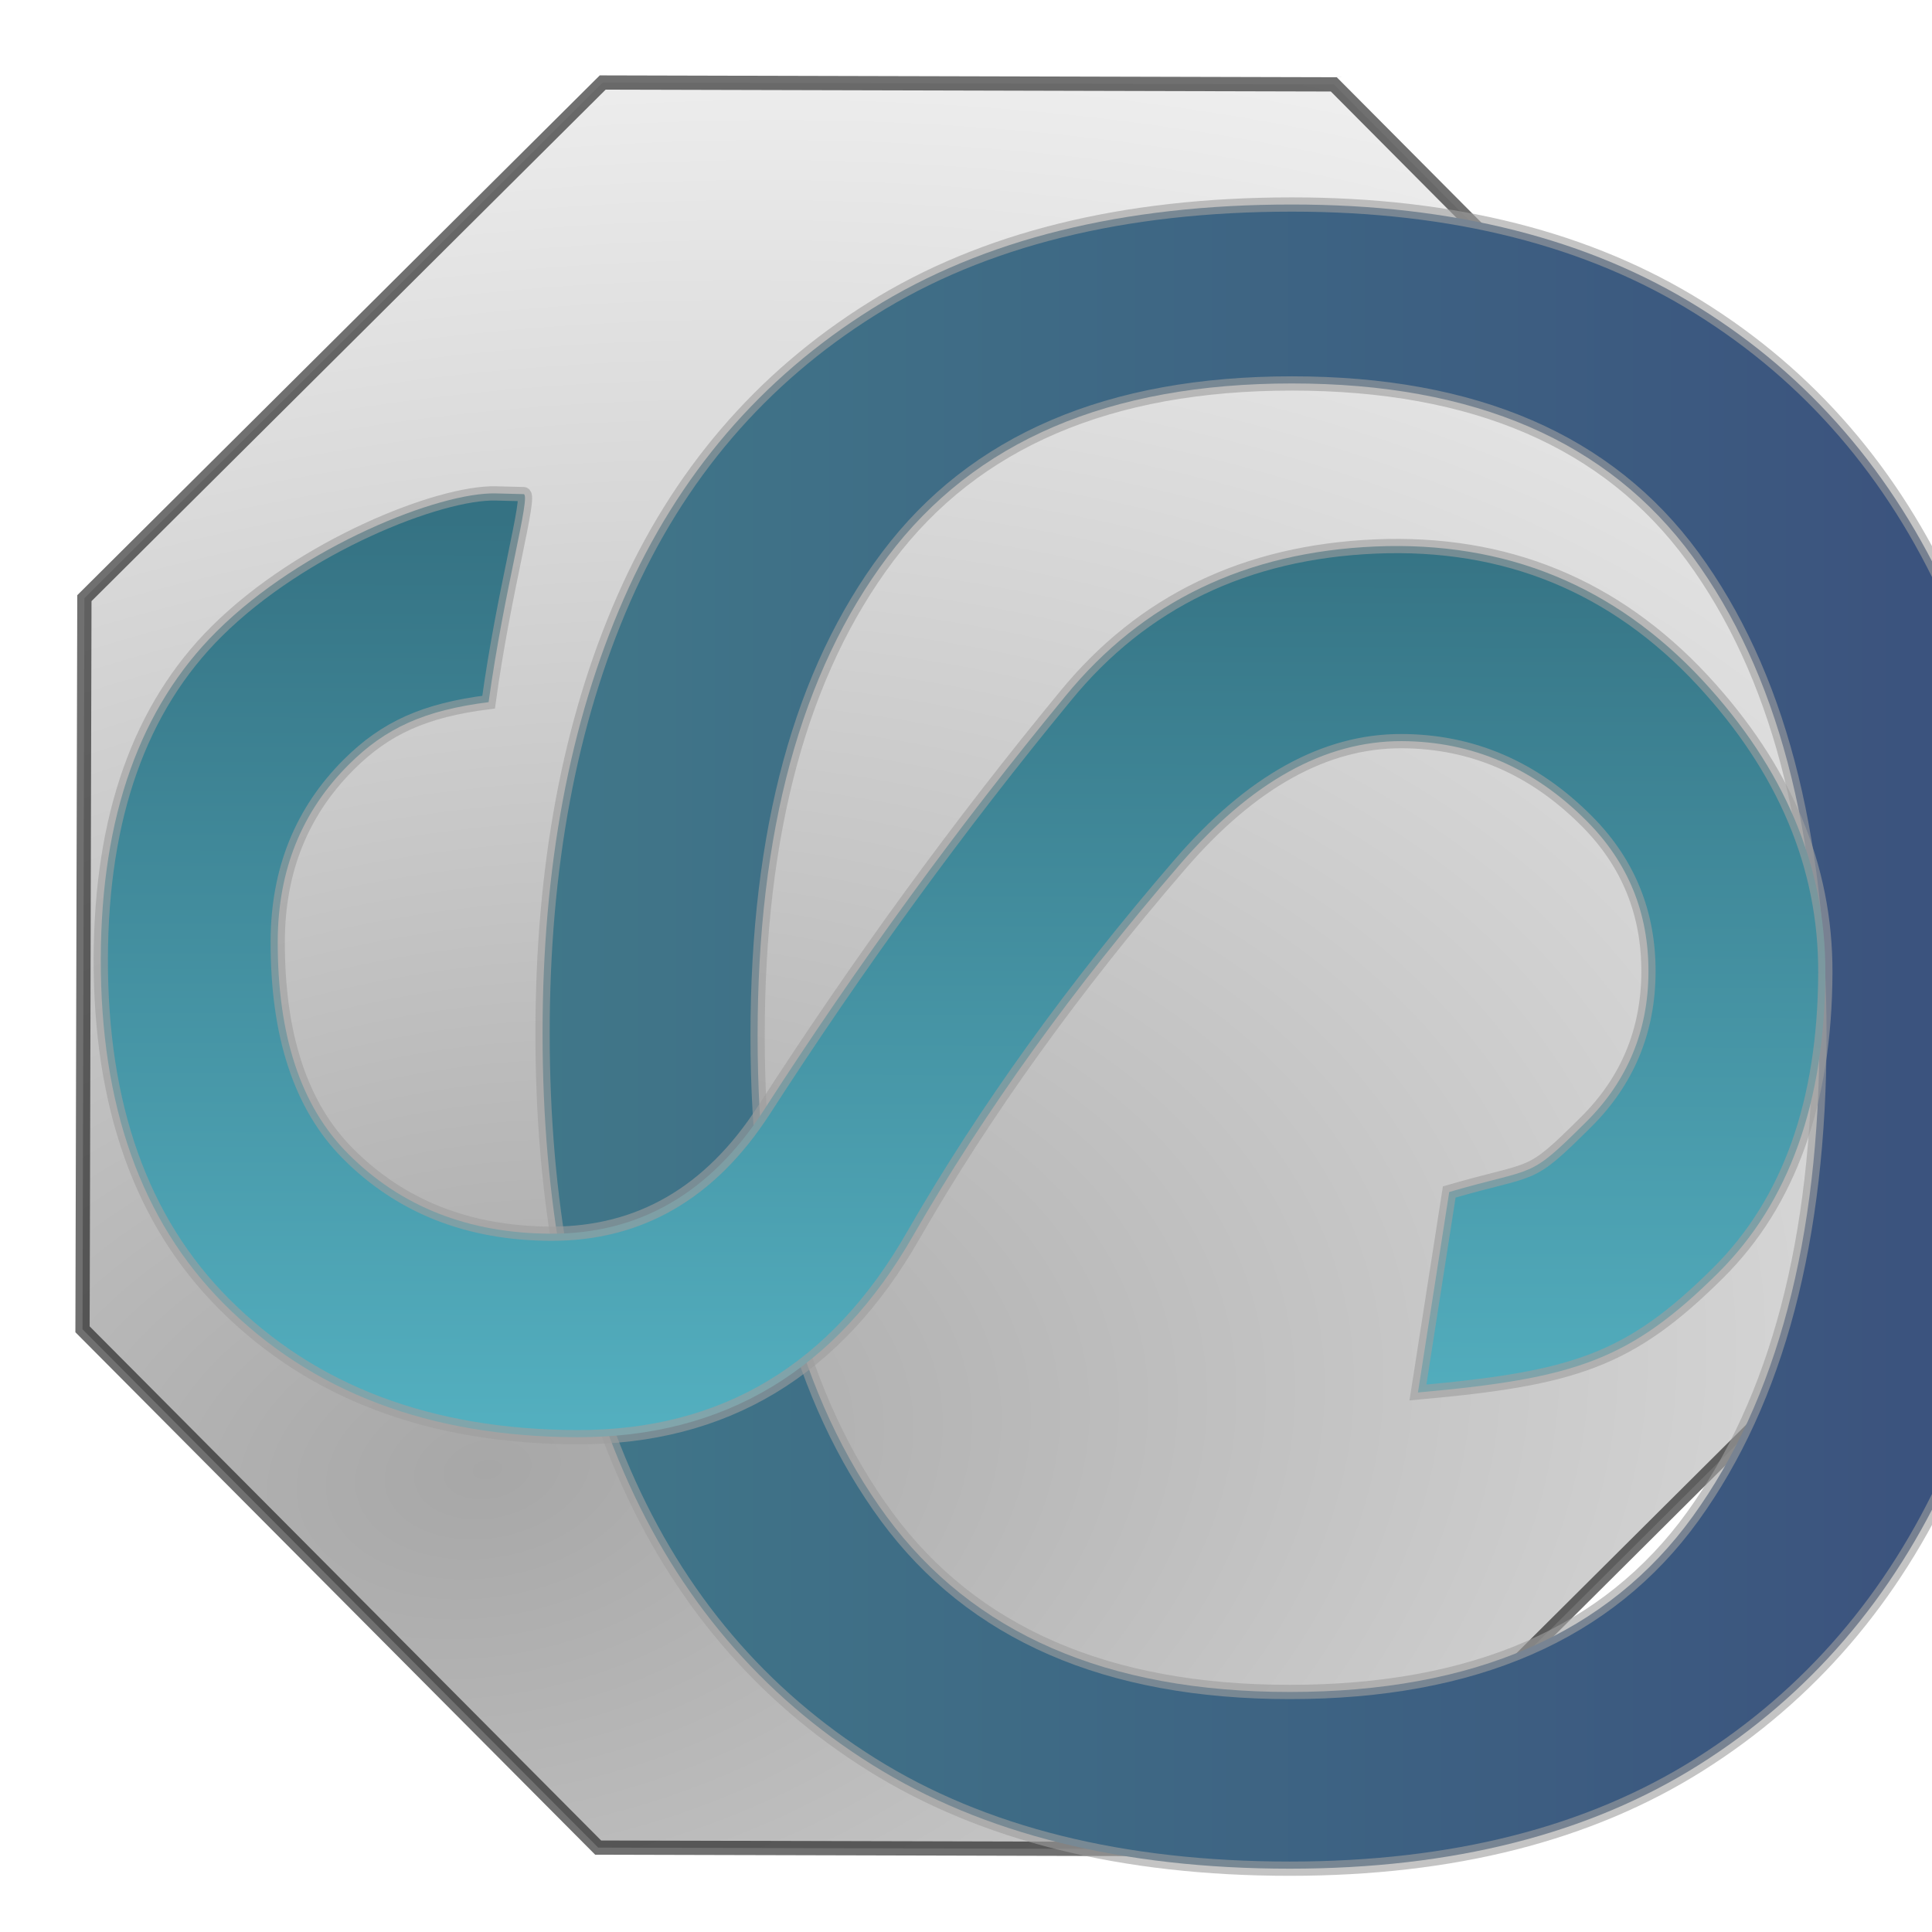
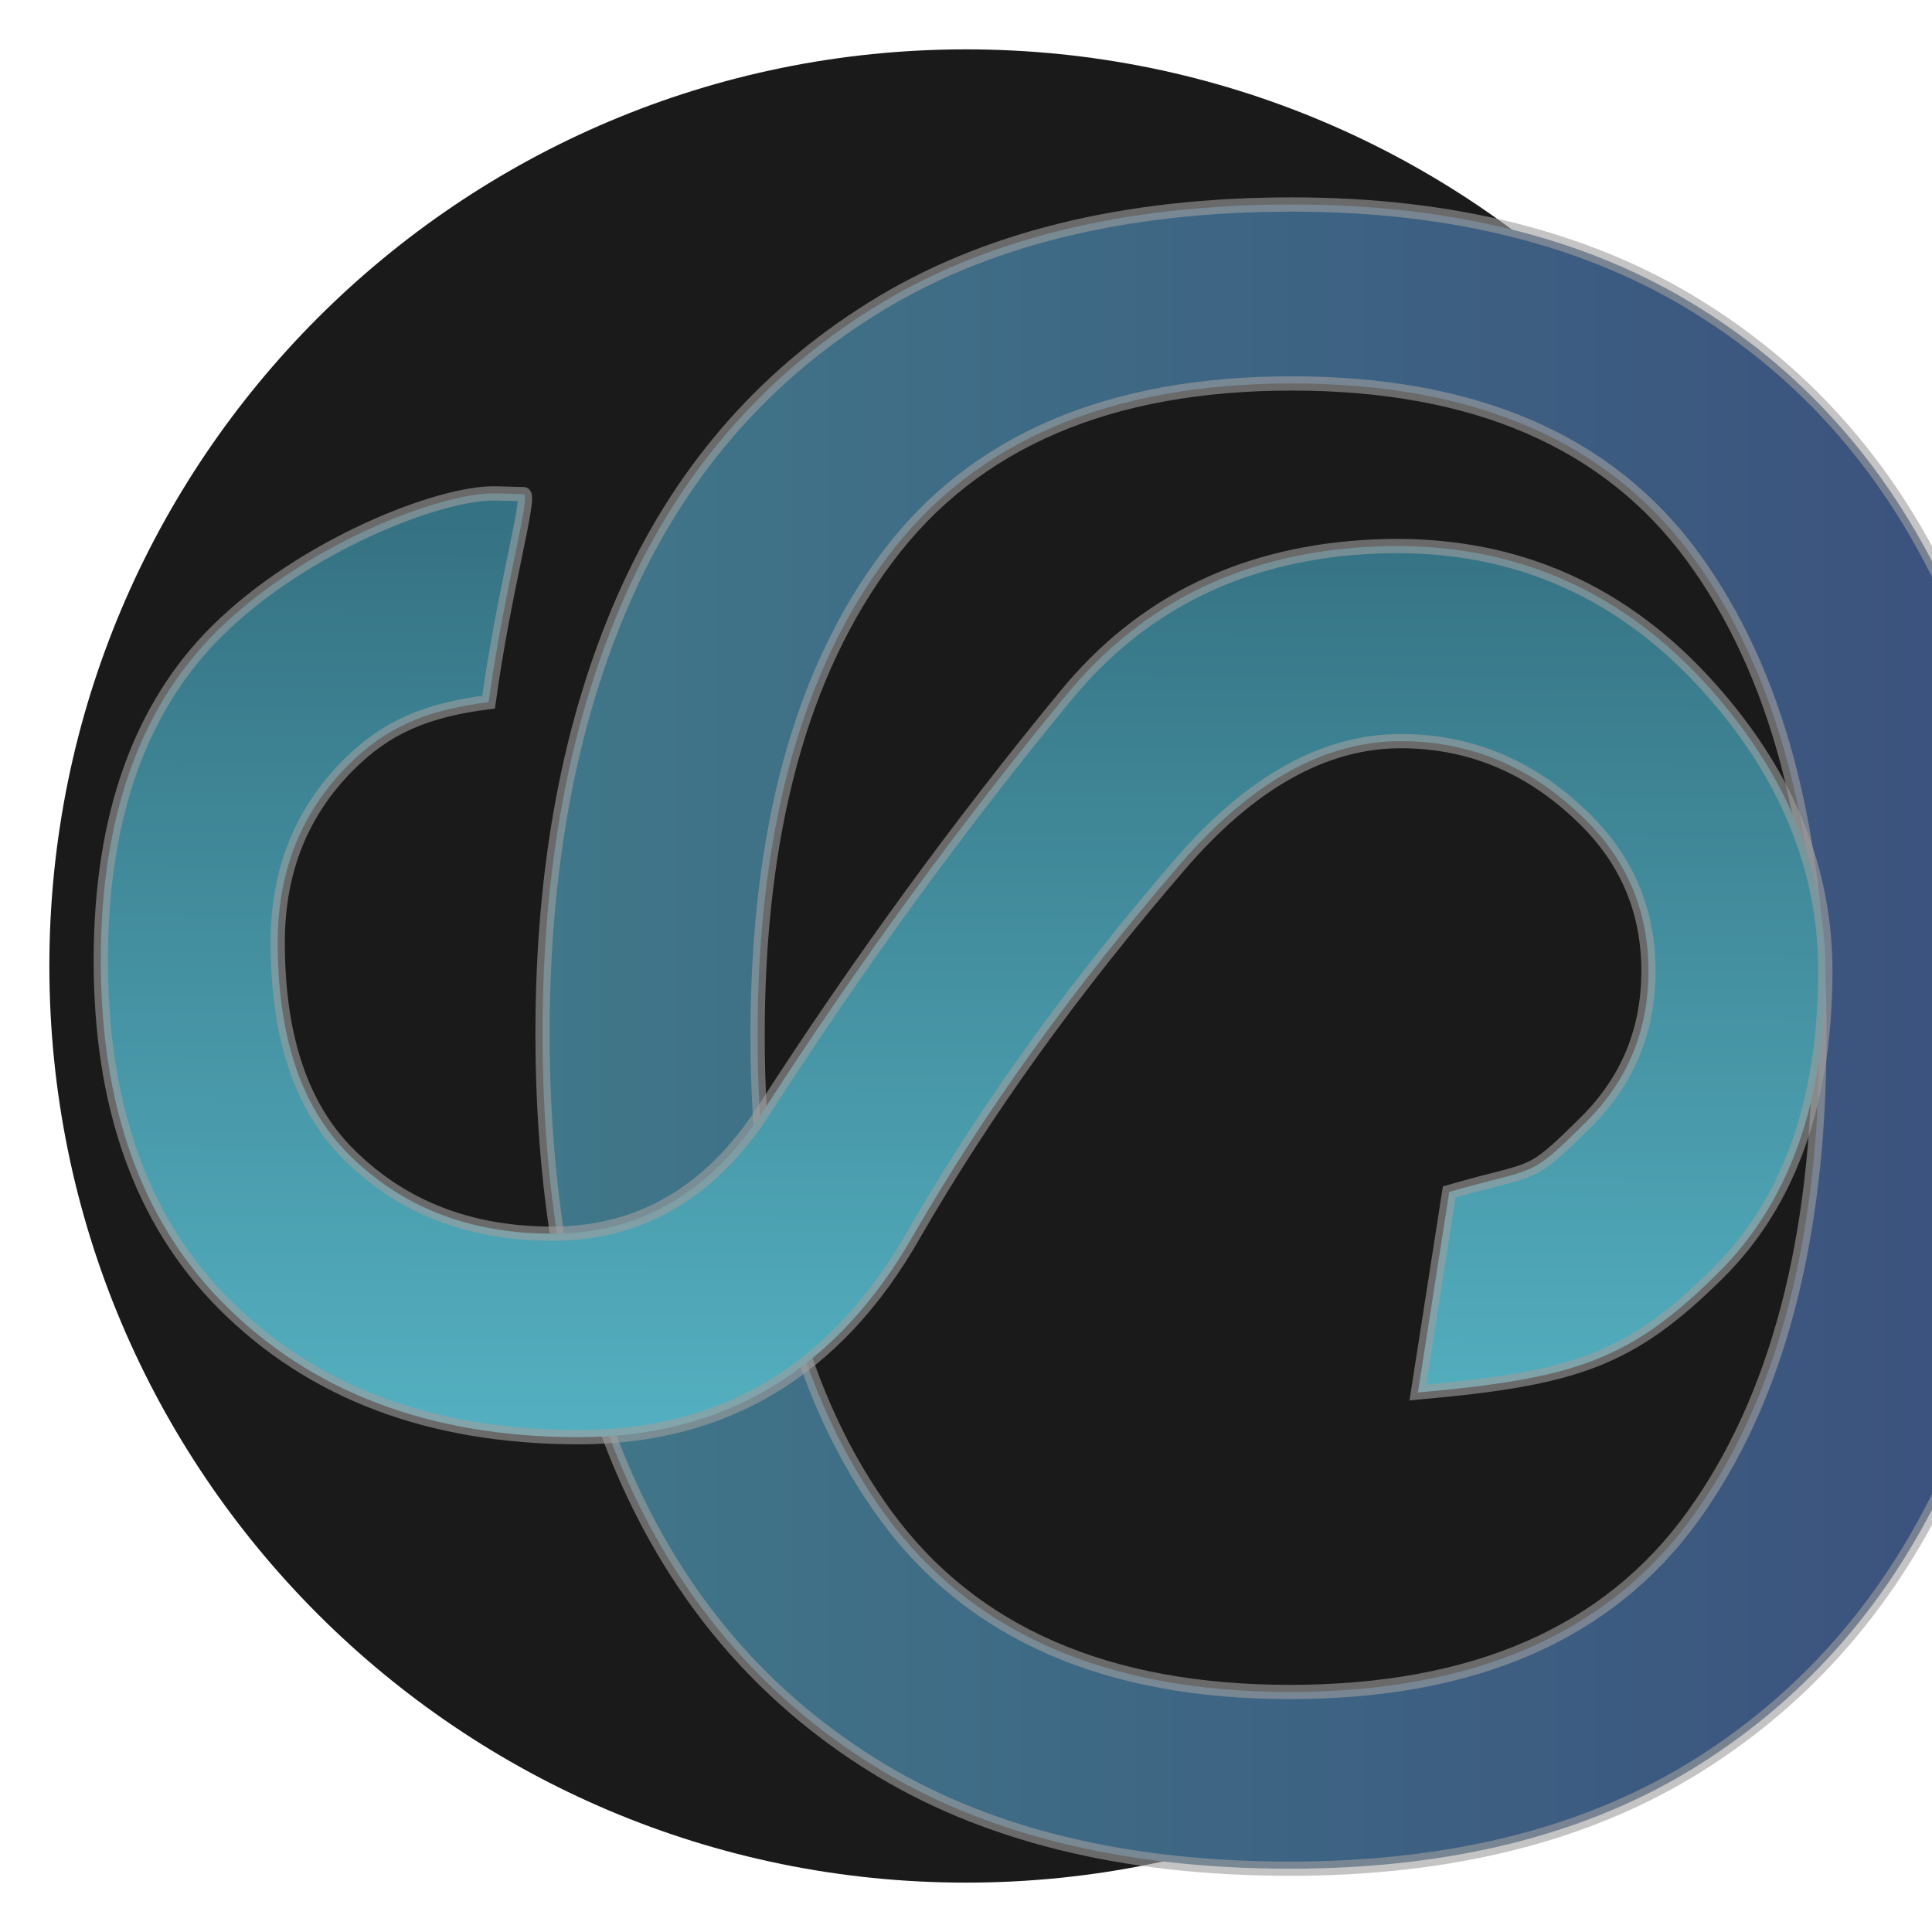
<svg xmlns="http://www.w3.org/2000/svg" xmlns:xlink="http://www.w3.org/1999/xlink" width="512" height="512" viewBox="0 0 135.467 135.467" version="1.1" id="svg1">
  <defs id="defs1">
    <linearGradient id="linearGradient10">
      <stop style="stop-color:#a7a7a7;stop-opacity:1;" offset="0" id="stop10" />
      <stop style="stop-color:#ffffff;stop-opacity:1;" offset="1" id="stop11" />
    </linearGradient>
    <linearGradient id="linearGradient8">
      <stop style="stop-color:#ffffff;stop-opacity:1;" offset="0" id="stop8" />
      <stop style="stop-color:#ffffff;stop-opacity:0;" offset="1" id="stop9" />
    </linearGradient>
    <linearGradient id="linearGradient6">
      <stop style="stop-color:#407789;stop-opacity:1;" offset="0" id="stop6" />
      <stop style="stop-color:#3b507d;stop-opacity:1;" offset="1" id="stop7" />
    </linearGradient>
    <linearGradient id="linearGradient4">
      <stop style="stop-color:#357283;stop-opacity:1;" offset="0" id="stop4" />
      <stop style="stop-color:#57b7c7;stop-opacity:1;" offset="1" id="stop5" />
    </linearGradient>
    <linearGradient xlink:href="#linearGradient6" id="linearGradient7" x1="15.425" y1="67.733" x2="120.042" y2="67.733" gradientUnits="userSpaceOnUse" gradientTransform="translate(22.61444,4.948539)" />
    <linearGradient xlink:href="#linearGradient8" id="linearGradient9" x1="13.396" y1="67.733" x2="122.071" y2="67.733" gradientUnits="userSpaceOnUse" />
    <radialGradient xlink:href="#linearGradient10" id="radialGradient11" cx="32.421" cy="100.158" fx="32.421" fy="100.158" r="61.947" gradientUnits="userSpaceOnUse" gradientTransform="matrix(2.906597,-0.5219728,0.3451532,1.921981,-96.38371,-75.42072)" />
    <linearGradient xlink:href="#linearGradient4" id="linearGradient11" gradientUnits="userSpaceOnUse" gradientTransform="translate(4.302193,-130.6528)" x1="31.935" y1="67.733" x2="103.532" y2="67.733" />
  </defs>
-   <path style="fill:url(#radialGradient11);fill-opacity:1;stroke:#141414;stroke-width:1;stroke-dasharray:none;stroke-opacity:0.607" id="path9" d="M 91.474,126.789 40.209,126.658 4.053,90.316 4.184,39.051 40.526,2.895 91.791,3.026 127.947,39.368 127.816,90.633 Z" transform="translate(1.733333,2.891231)" />
+   <path style="display:none;fill:url(#radialGradient11);fill-opacity:1;stroke:#141414;stroke-width:1;stroke-dasharray:none;stroke-opacity:0.607" id="path9" d="M 91.474,126.789 40.209,126.658 4.053,90.316 4.184,39.051 40.526,2.895 91.791,3.026 127.947,39.368 127.816,90.633 Z" transform="translate(1.733333,2.891231)" />
+   <circle style="fill:#1a1a1a;stroke-width:0.265" id="path1" cx="67.733" cy="67.733" r="64.272" />
  <g id="layer1">
    <text xml:space="preserve" style="stroke:#9e9e9e;stroke-opacity:0.607;font-style:normal;font-variant:normal;font-weight:normal;font-stretch:normal;font-size:158.75px;font-family:'MS Gothic';-inkscape-font-specification:'MS Gothic';text-align:start;writing-mode:lr-tb;direction:ltr;text-anchor:start;fill:url(#linearGradient7);fill-opacity:1;stroke-width:1;stroke-dasharray:none" x="28.356" y="129.435" id="text1">
      <tspan id="tspan1" style="font-style:normal;font-variant:normal;font-weight:normal;font-stretch:normal;font-size:158.75px;font-family:'MS Gothic';-inkscape-font-specification:'MS Gothic';fill:url(#linearGradient7);fill-opacity:1;stroke:#9e9e9e;stroke-width:1;stroke-dasharray:none;stroke-opacity:0.607" x="28.356" y="129.435">O</tspan>
    </text>
    <path id="text3-4" style="font-style:normal;font-variant:normal;font-weight:normal;font-stretch:normal;font-size:158.75px;font-family:'MS Gothic';-inkscape-font-specification:'MS Gothic';text-align:start;writing-mode:lr-tb;direction:ltr;text-anchor:start;fill:url(#linearGradient11);stroke:#9e9e9e;stroke-width:1;stroke-dasharray:none;stroke-opacity:0.607" transform="rotate(90.18133)" d="m 34.487,-34.881 c -0.091,3.934 3.736,13.548 9.726,19.539 5.374,5.374 13.023,8.062 22.945,8.062 10.335,0 18.397,-2.894 24.185,-8.682 6.201,-6.201 9.301,-14.47 9.301,-24.805 0,-10.335 -4.754,-18.19 -14.262,-23.564 -8.682,-4.961 -17.363,-11.162 -26.045,-18.604 -5.788,-4.961 -8.682,-10.129 -8.682,-15.503 0,-4.961 1.861,-9.301 5.581,-13.022 2.894,-2.894 6.408,-4.341 10.542,-4.341 4.134,0 7.648,1.447 10.542,4.341 4.134,4.134 3.107,3.378 4.938,9.579 l 14.065,2.15 c -1.019,-10.953 -2.26,-14.829 -8.461,-21.03 -4.961,-4.961 -11.989,-7.442 -21.084,-7.442 -7.441,0 -14.263,2.894 -20.464,8.682 -6.615,6.201 -9.715,13.849 -9.302,22.944 0.413,9.095 3.927,16.33 10.542,21.704 9.095,7.441 18.81,14.47 29.145,21.084 5.788,3.721 8.682,8.682 8.682,14.883 0,5.788 -1.86,10.542 -5.581,14.262 -3.307,3.307 -8.268,4.961 -14.883,4.961 -4.961,0 -9.095,-1.654 -12.403,-4.961 -2.548,-2.548 -3.805,-5.261 -4.39,-9.772 -7.798,-1.042 -14.581,-2.959 -14.593,-2.409 z" />
  </g>
</svg>
